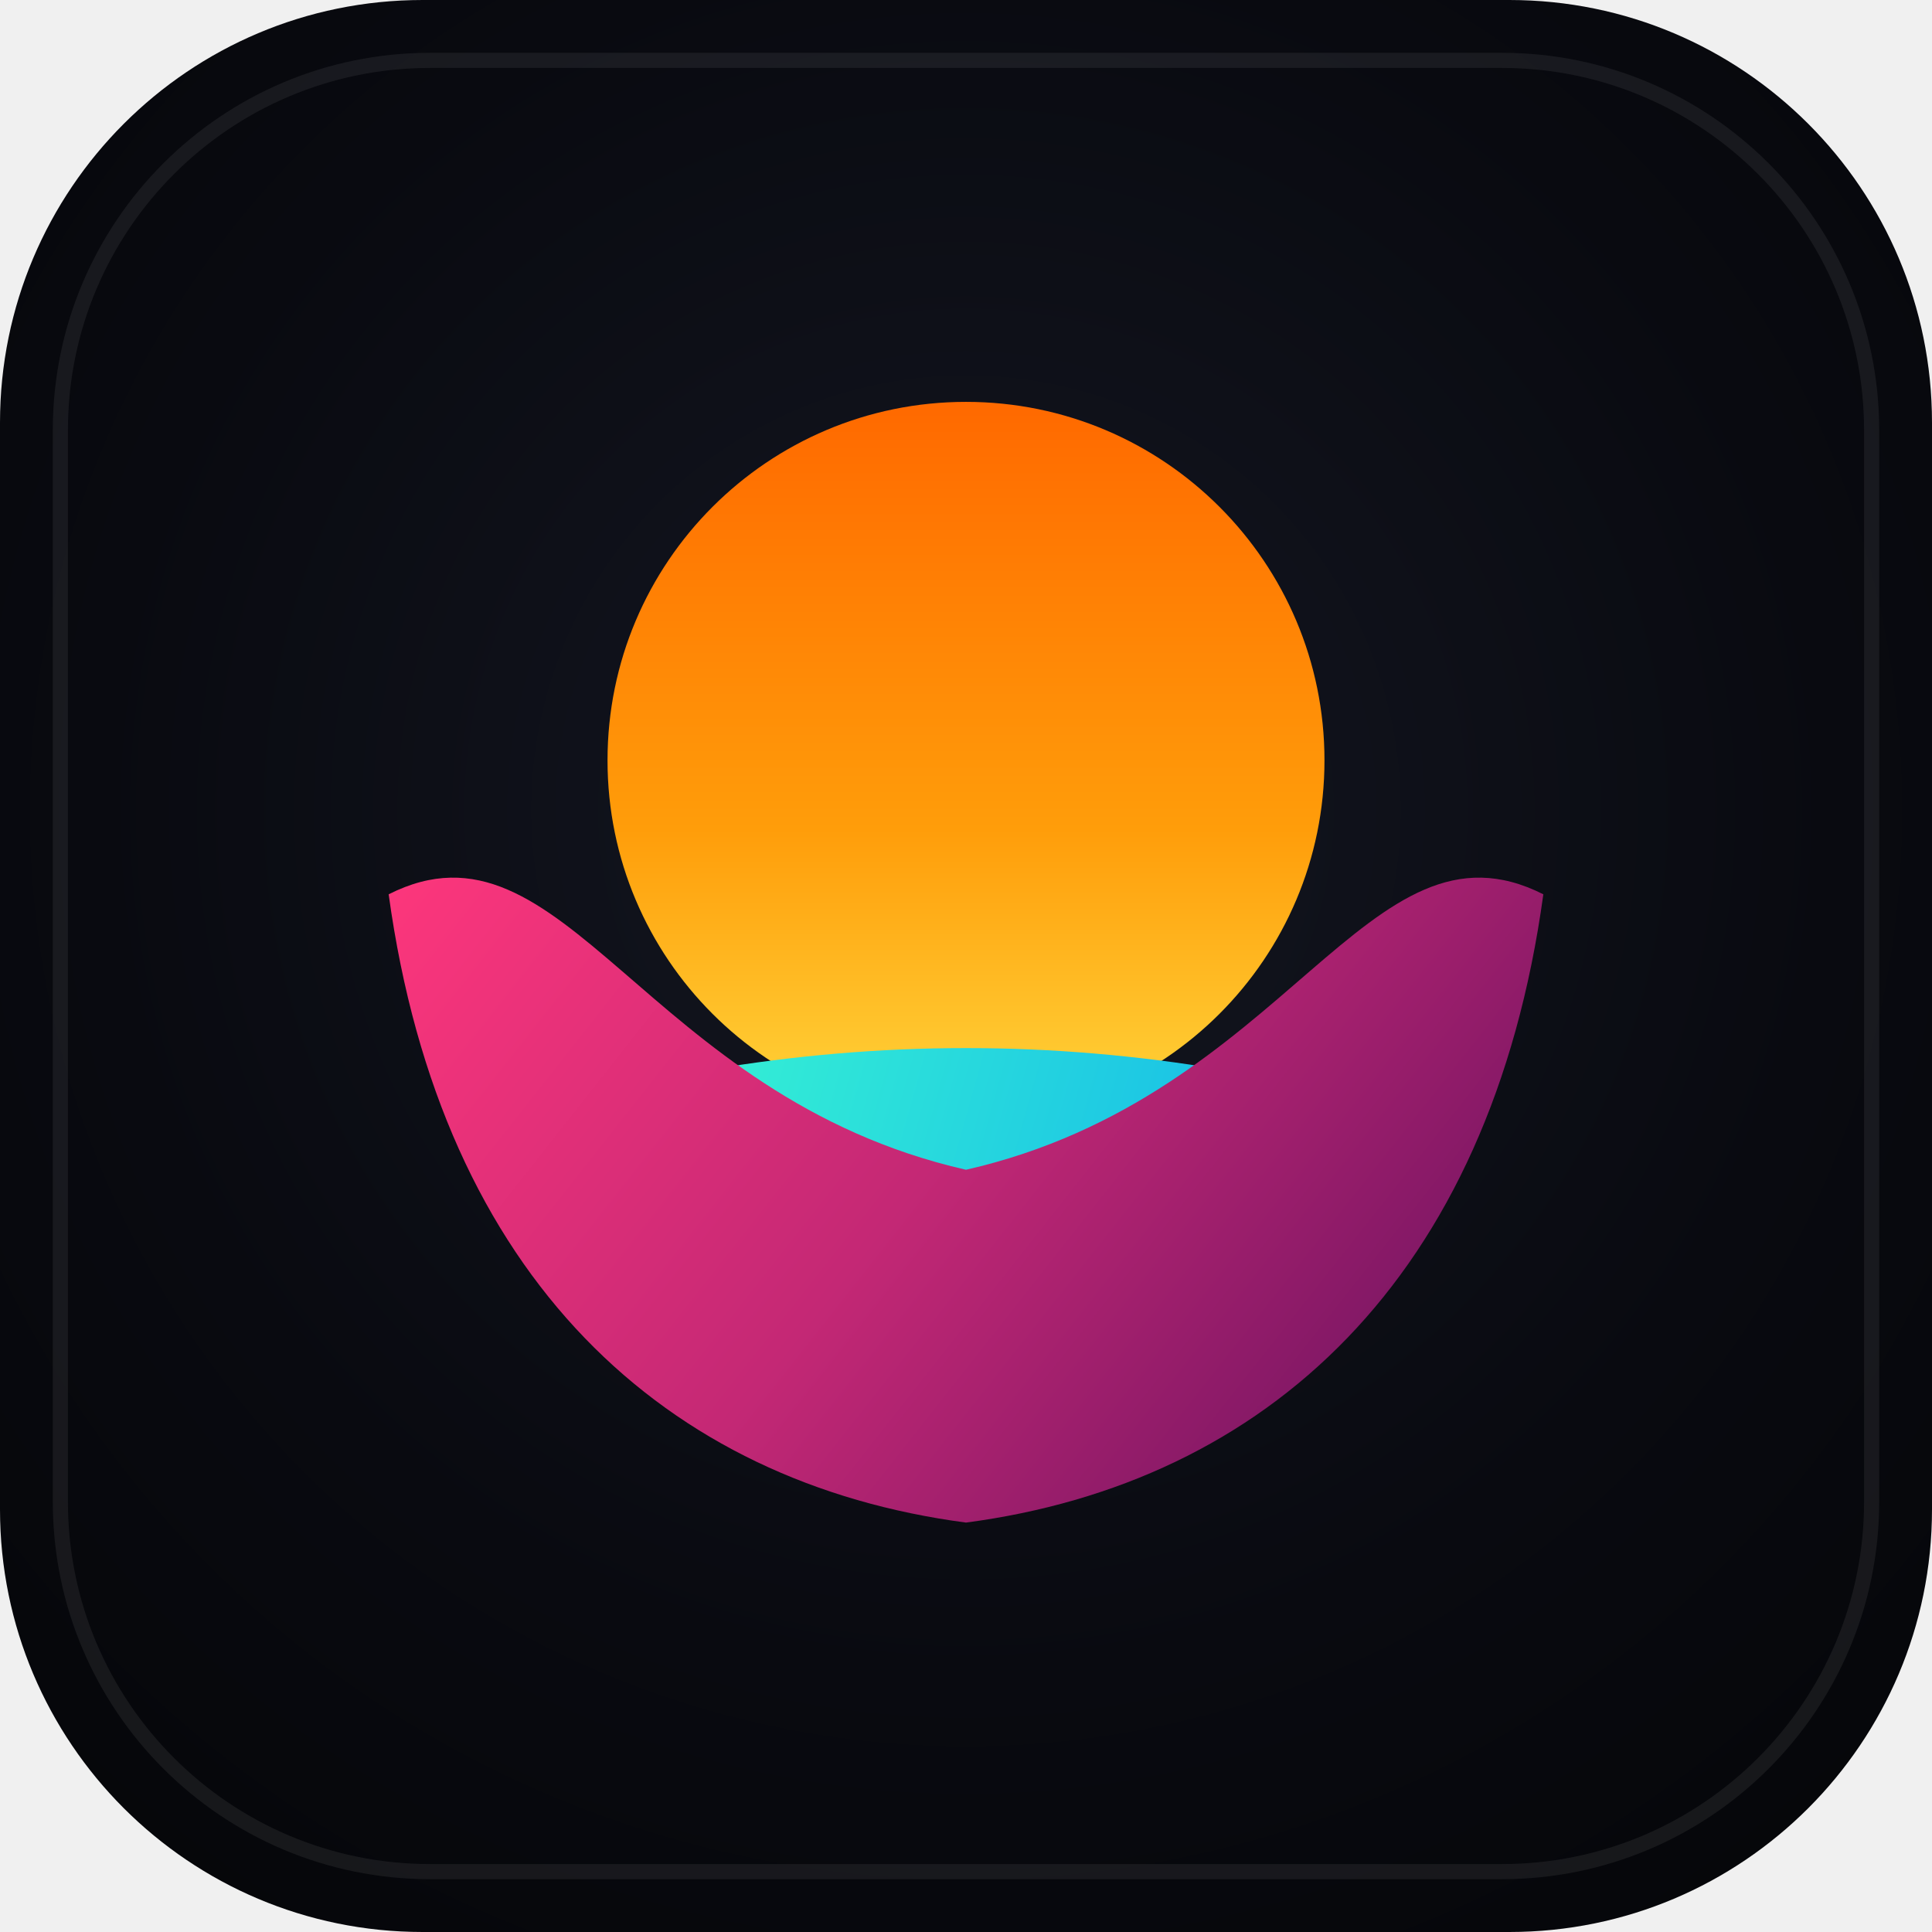
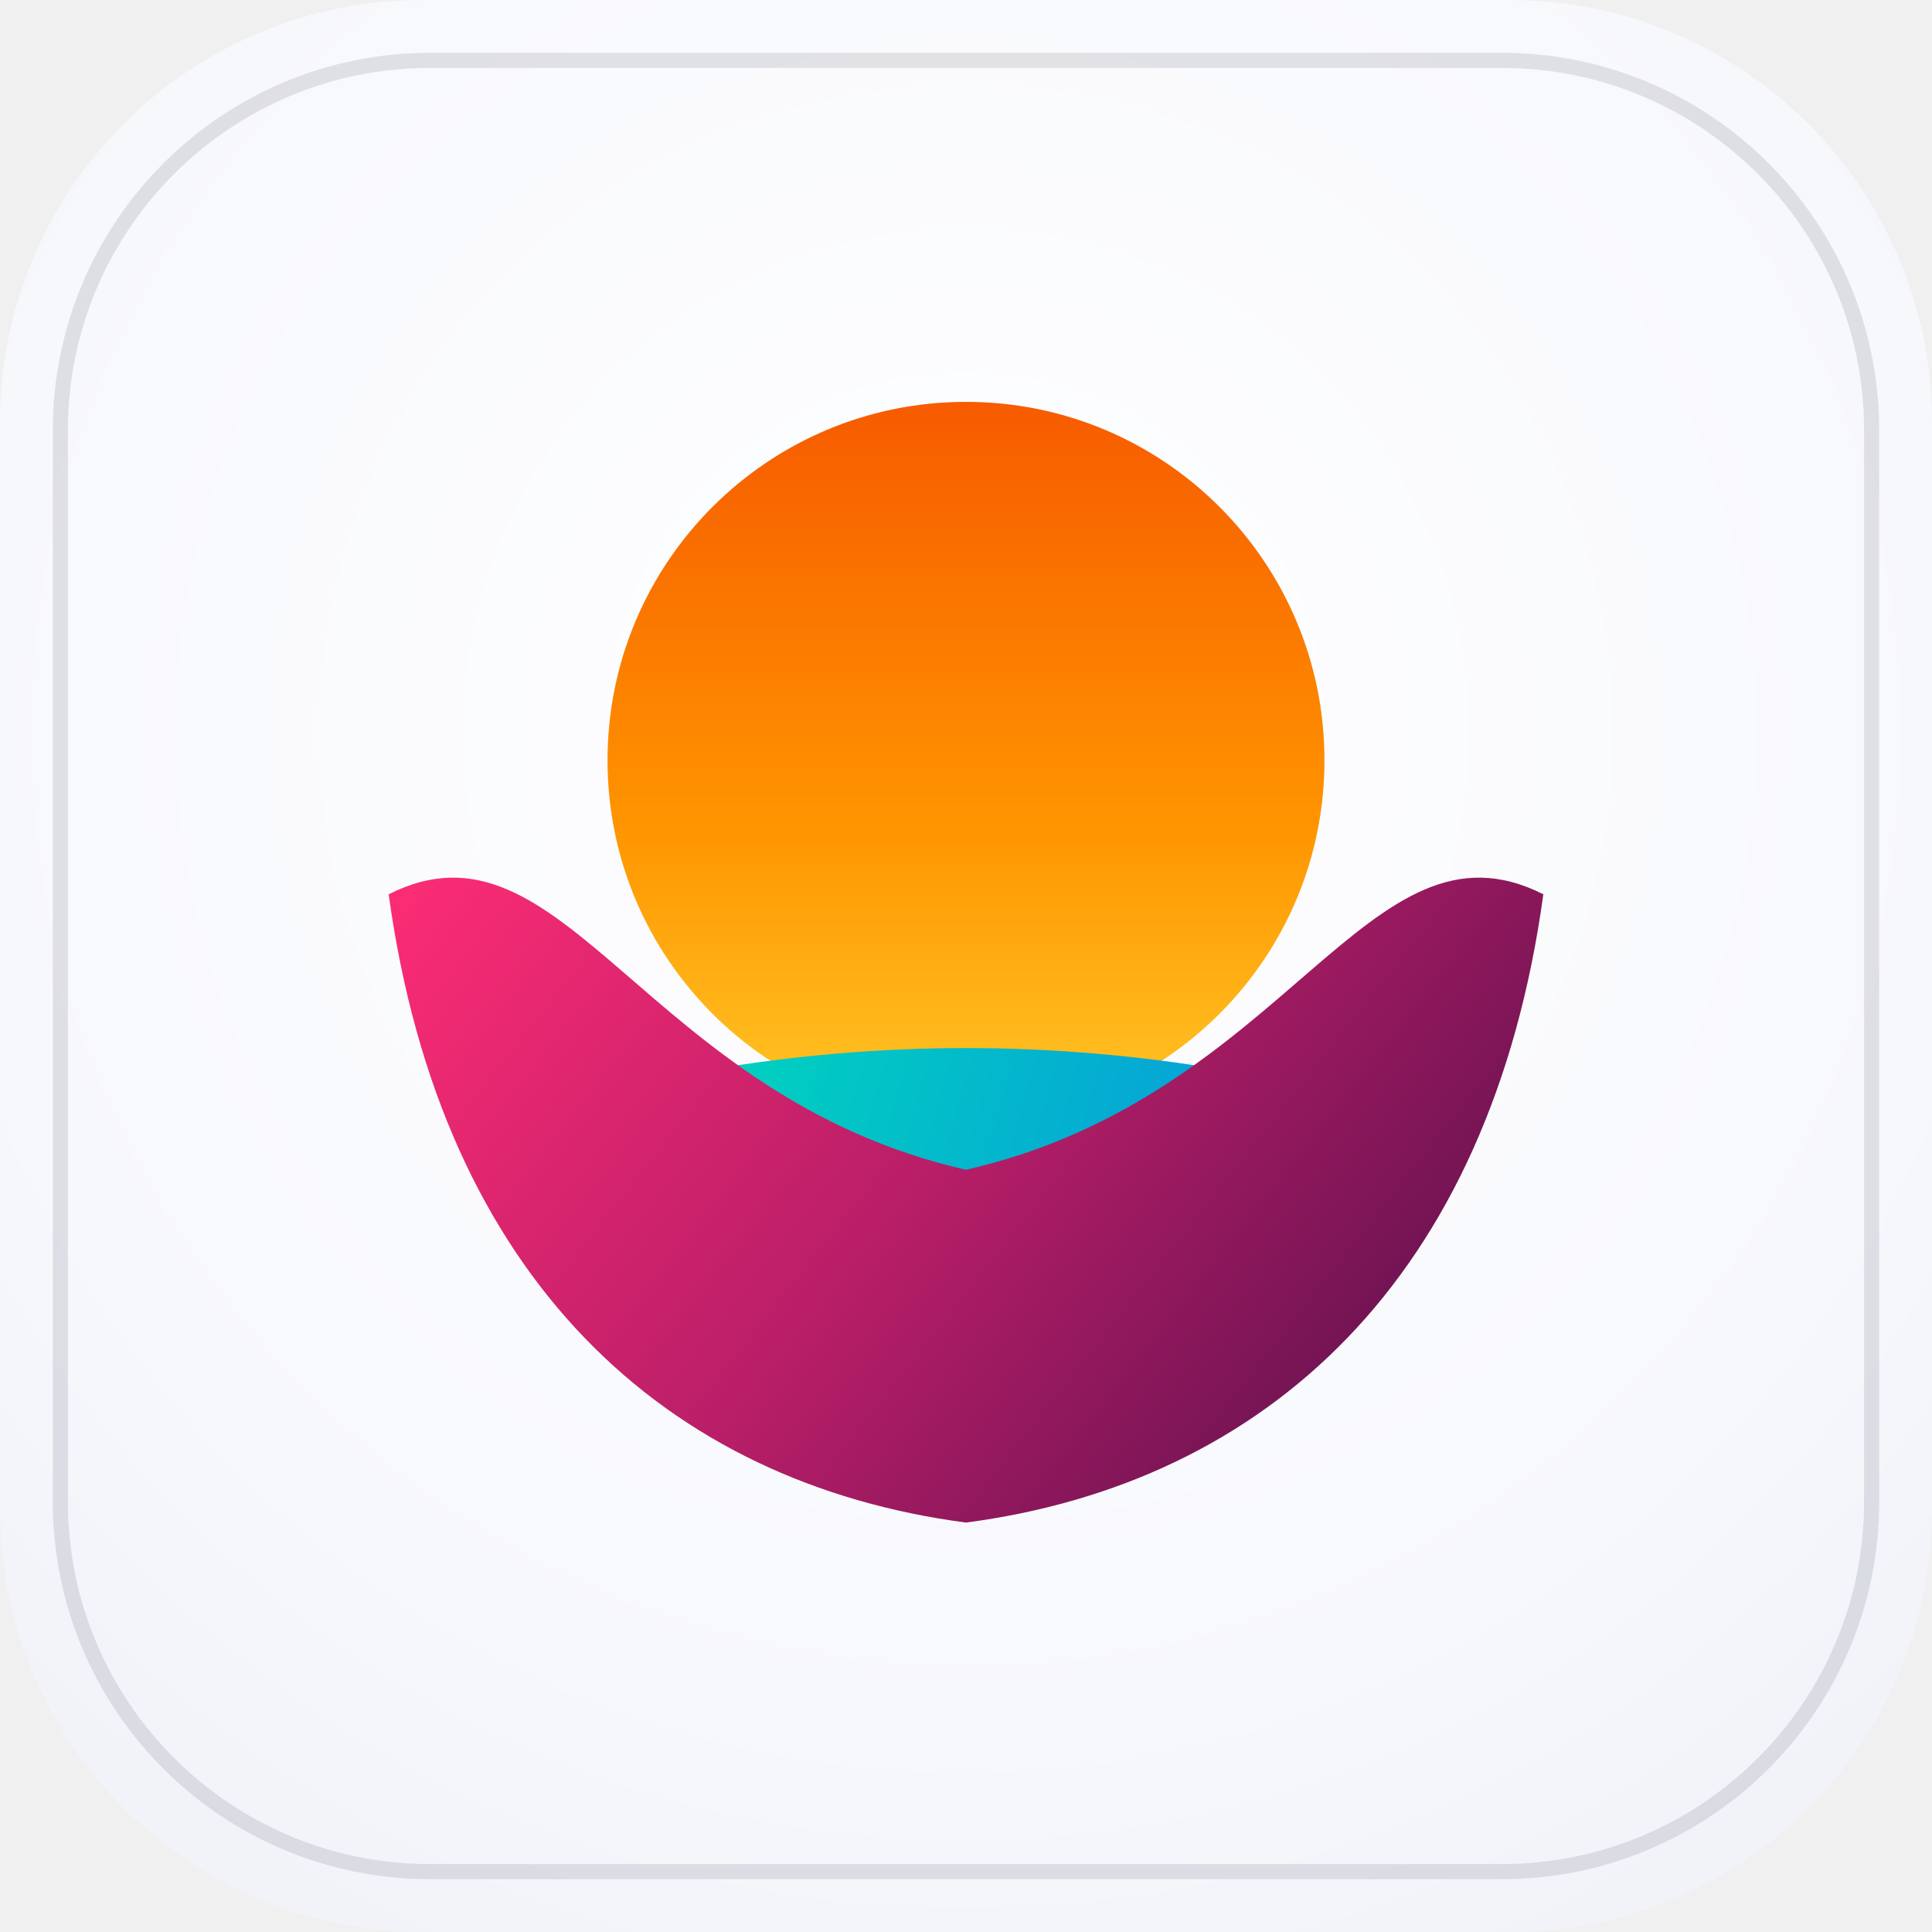
<svg xmlns="http://www.w3.org/2000/svg" viewBox="0 0 1024 1024" role="img" aria-label="OpenSaddle">
  <defs>
-     <radialGradient id="ground" cx="50%" cy="42%" r="72%">
-       <stop stop-color="#141722" />
-       <stop offset=".62" stop-color="#090A10" />
-       <stop offset="1" stop-color="#050609" />
+     <radialGradient id="ground" cx="50%" cy="38%" r="76%">
+       <stop stop-color="#FFFFFF" />
+       <stop offset=".68" stop-color="#F7F8FC" />
+       <stop offset="1" stop-color="#EFF1F7" />
    </radialGradient>
    <linearGradient id="sun" x1="512" y1="218" x2="512" y2="600" gradientUnits="userSpaceOnUse">
-       <stop stop-color="#FF6A00" />
-       <stop offset=".58" stop-color="#FF9D0A" />
-       <stop offset="1" stop-color="#FFD83D" />
+       <stop stop-color="#F75C00" />
+       <stop offset=".58" stop-color="#FF9500" />
+       <stop offset="1" stop-color="#FFC928" />
    </linearGradient>
    <linearGradient id="horizon" x1="370" y1="560" x2="650" y2="638" gradientUnits="userSpaceOnUse">
-       <stop stop-color="#35F0D4" />
-       <stop offset="1" stop-color="#18BFE7" />
+       <stop stop-color="#00D4BE" />
+       <stop offset="1" stop-color="#069FD8" />
    </linearGradient>
    <linearGradient id="saddle" x1="208" y1="444" x2="690" y2="824" gradientUnits="userSpaceOnUse">
-       <stop stop-color="#FF377C" />
-       <stop offset=".54" stop-color="#C42875" />
-       <stop offset="1" stop-color="#761563" />
+       <stop stop-color="#FF2D75" />
+       <stop offset=".54" stop-color="#B91E68" />
+       <stop offset="1" stop-color="#651250" />
    </linearGradient>
  </defs>
  <rect width="1024" height="1024" rx="224" fill="url(#ground)" />
-   <rect x="32" y="32" width="960" height="960" rx="196" fill="none" stroke="#FFF" stroke-opacity=".07" stroke-width="8" />
+   <rect x="32" y="32" width="960" height="960" rx="196" fill="none" stroke="#24283B" stroke-opacity=".12" stroke-width="8" />
  <circle cx="512" cy="403" r="190" fill="url(#sun)" />
  <path d="M376 567Q512 544 648 567Q604 633 512 640Q420 633 376 567Z" fill="url(#horizon)" />
  <path d="M206 474C299 427 341 581 512 620C683 581 725 427 818 474C790 678 671 786 512 807C353 786 234 678 206 474Z" fill="url(#saddle)" />
</svg>
